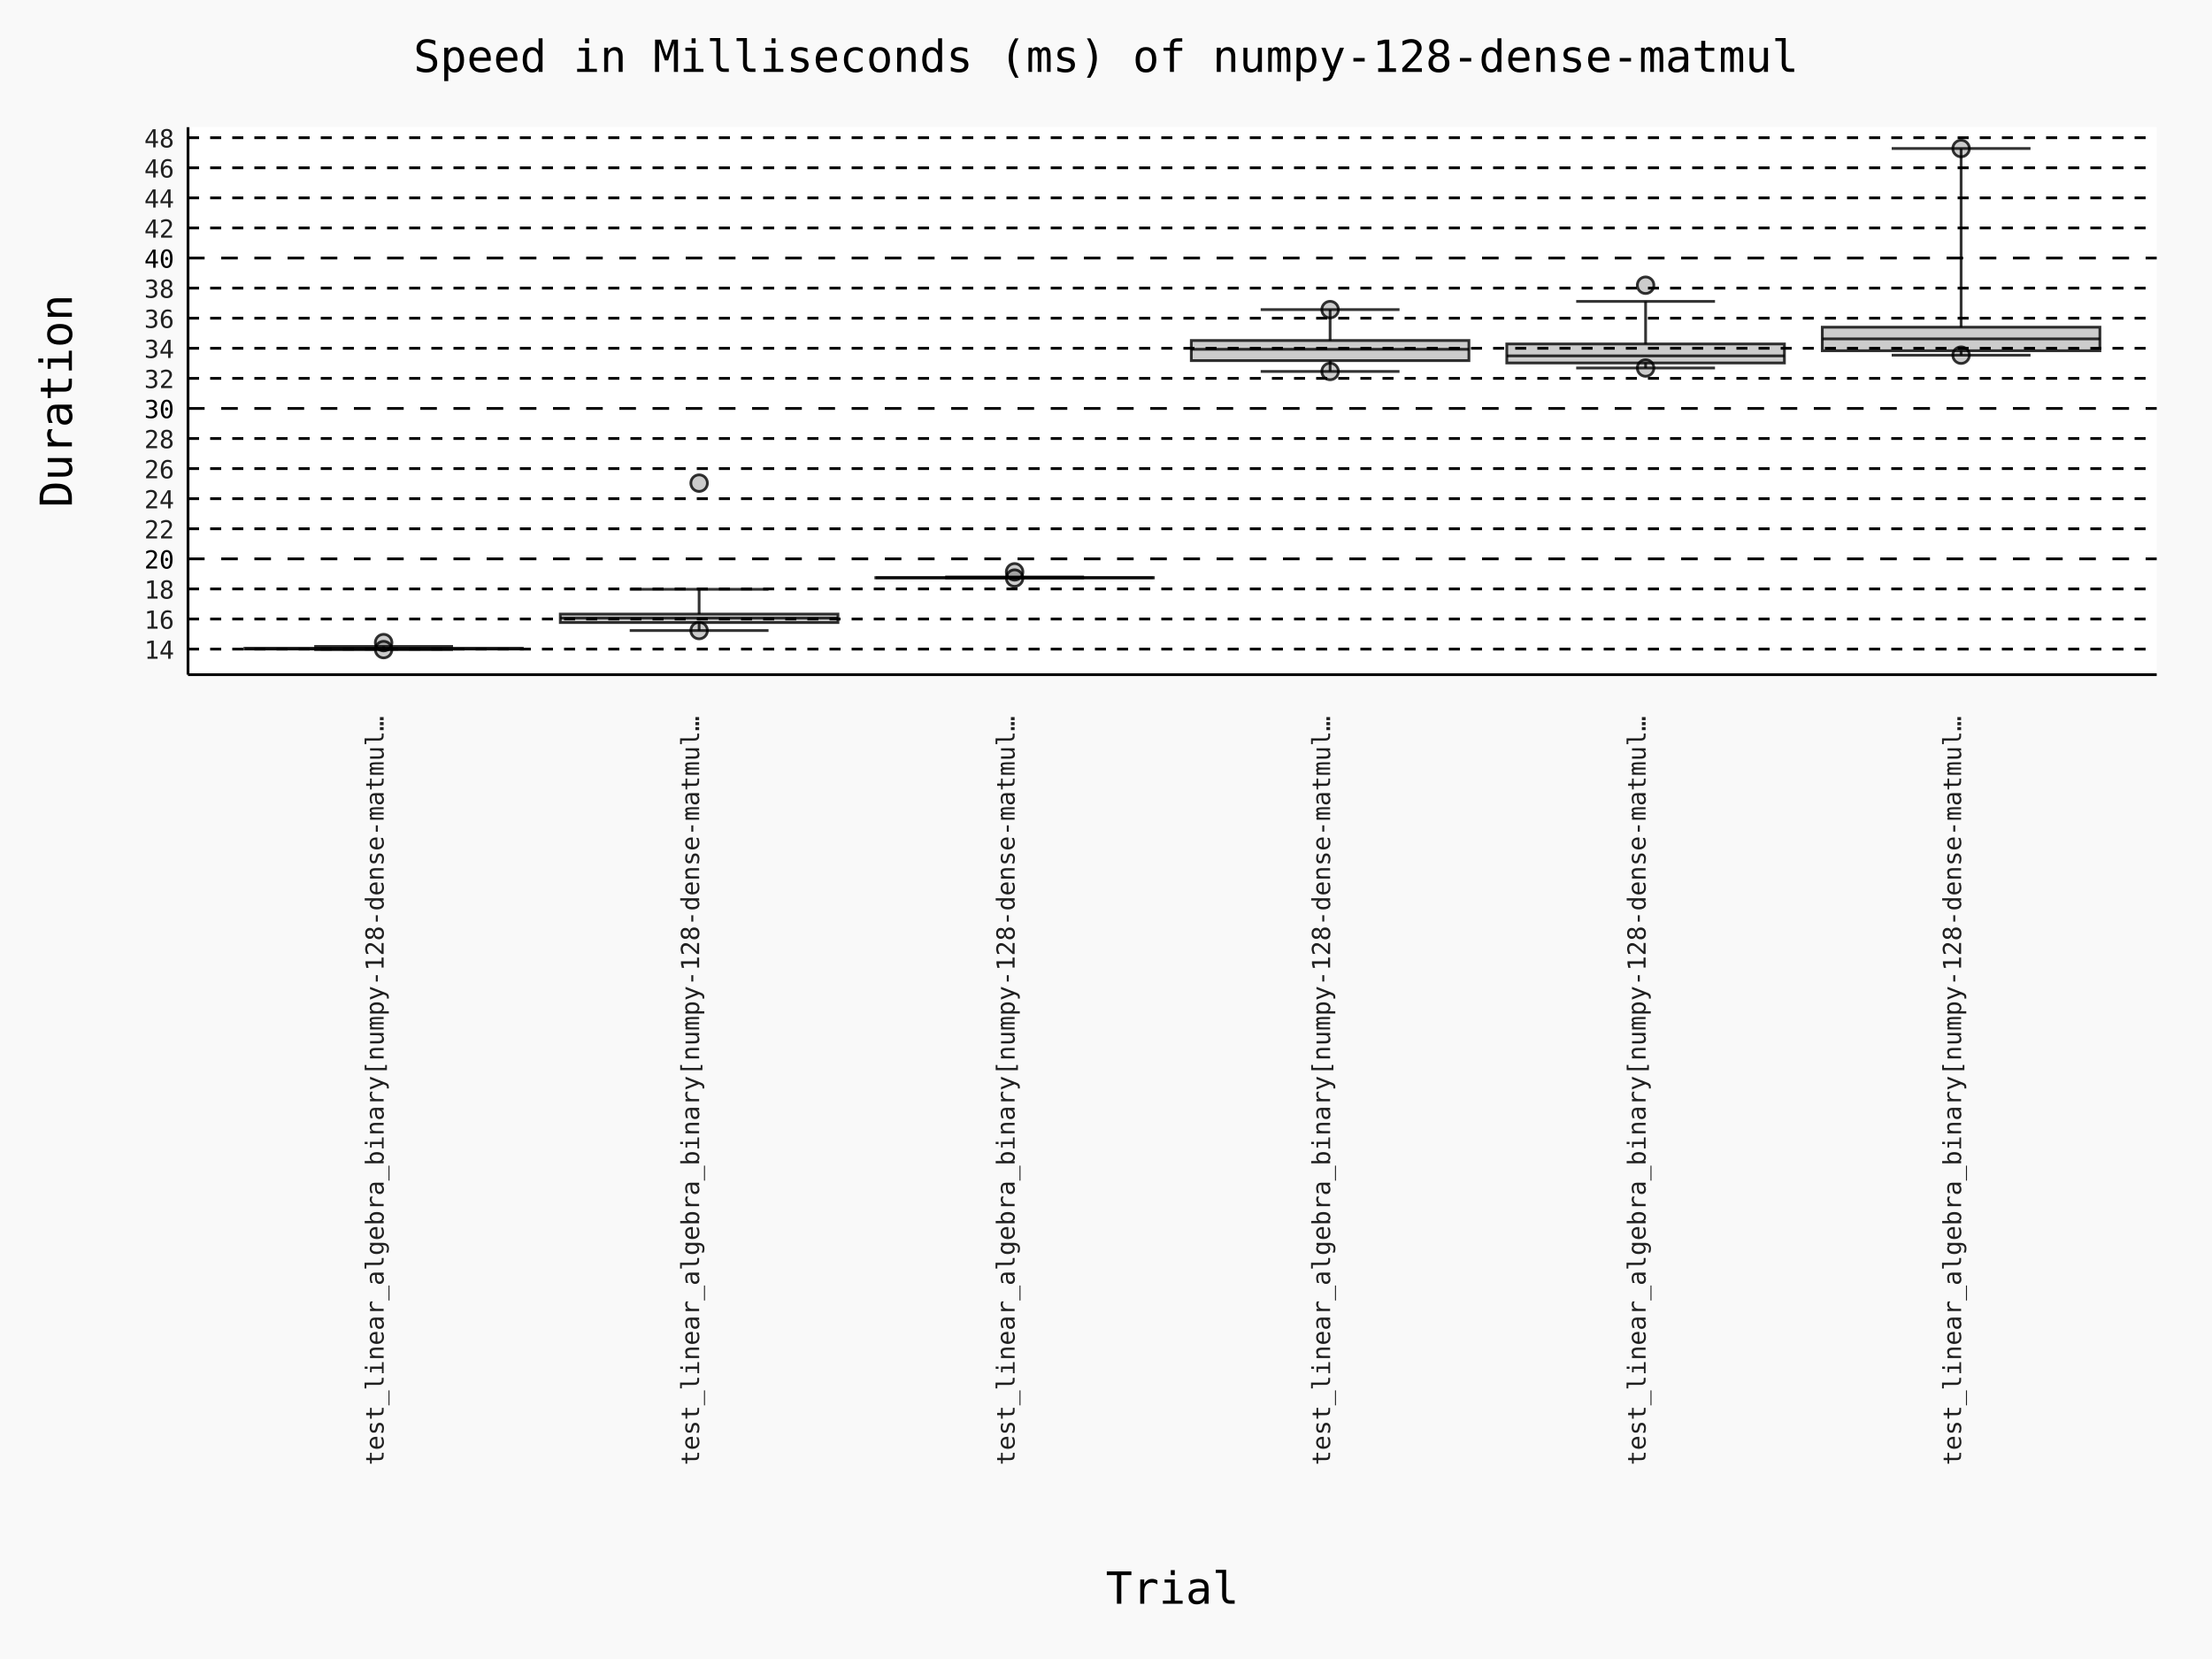
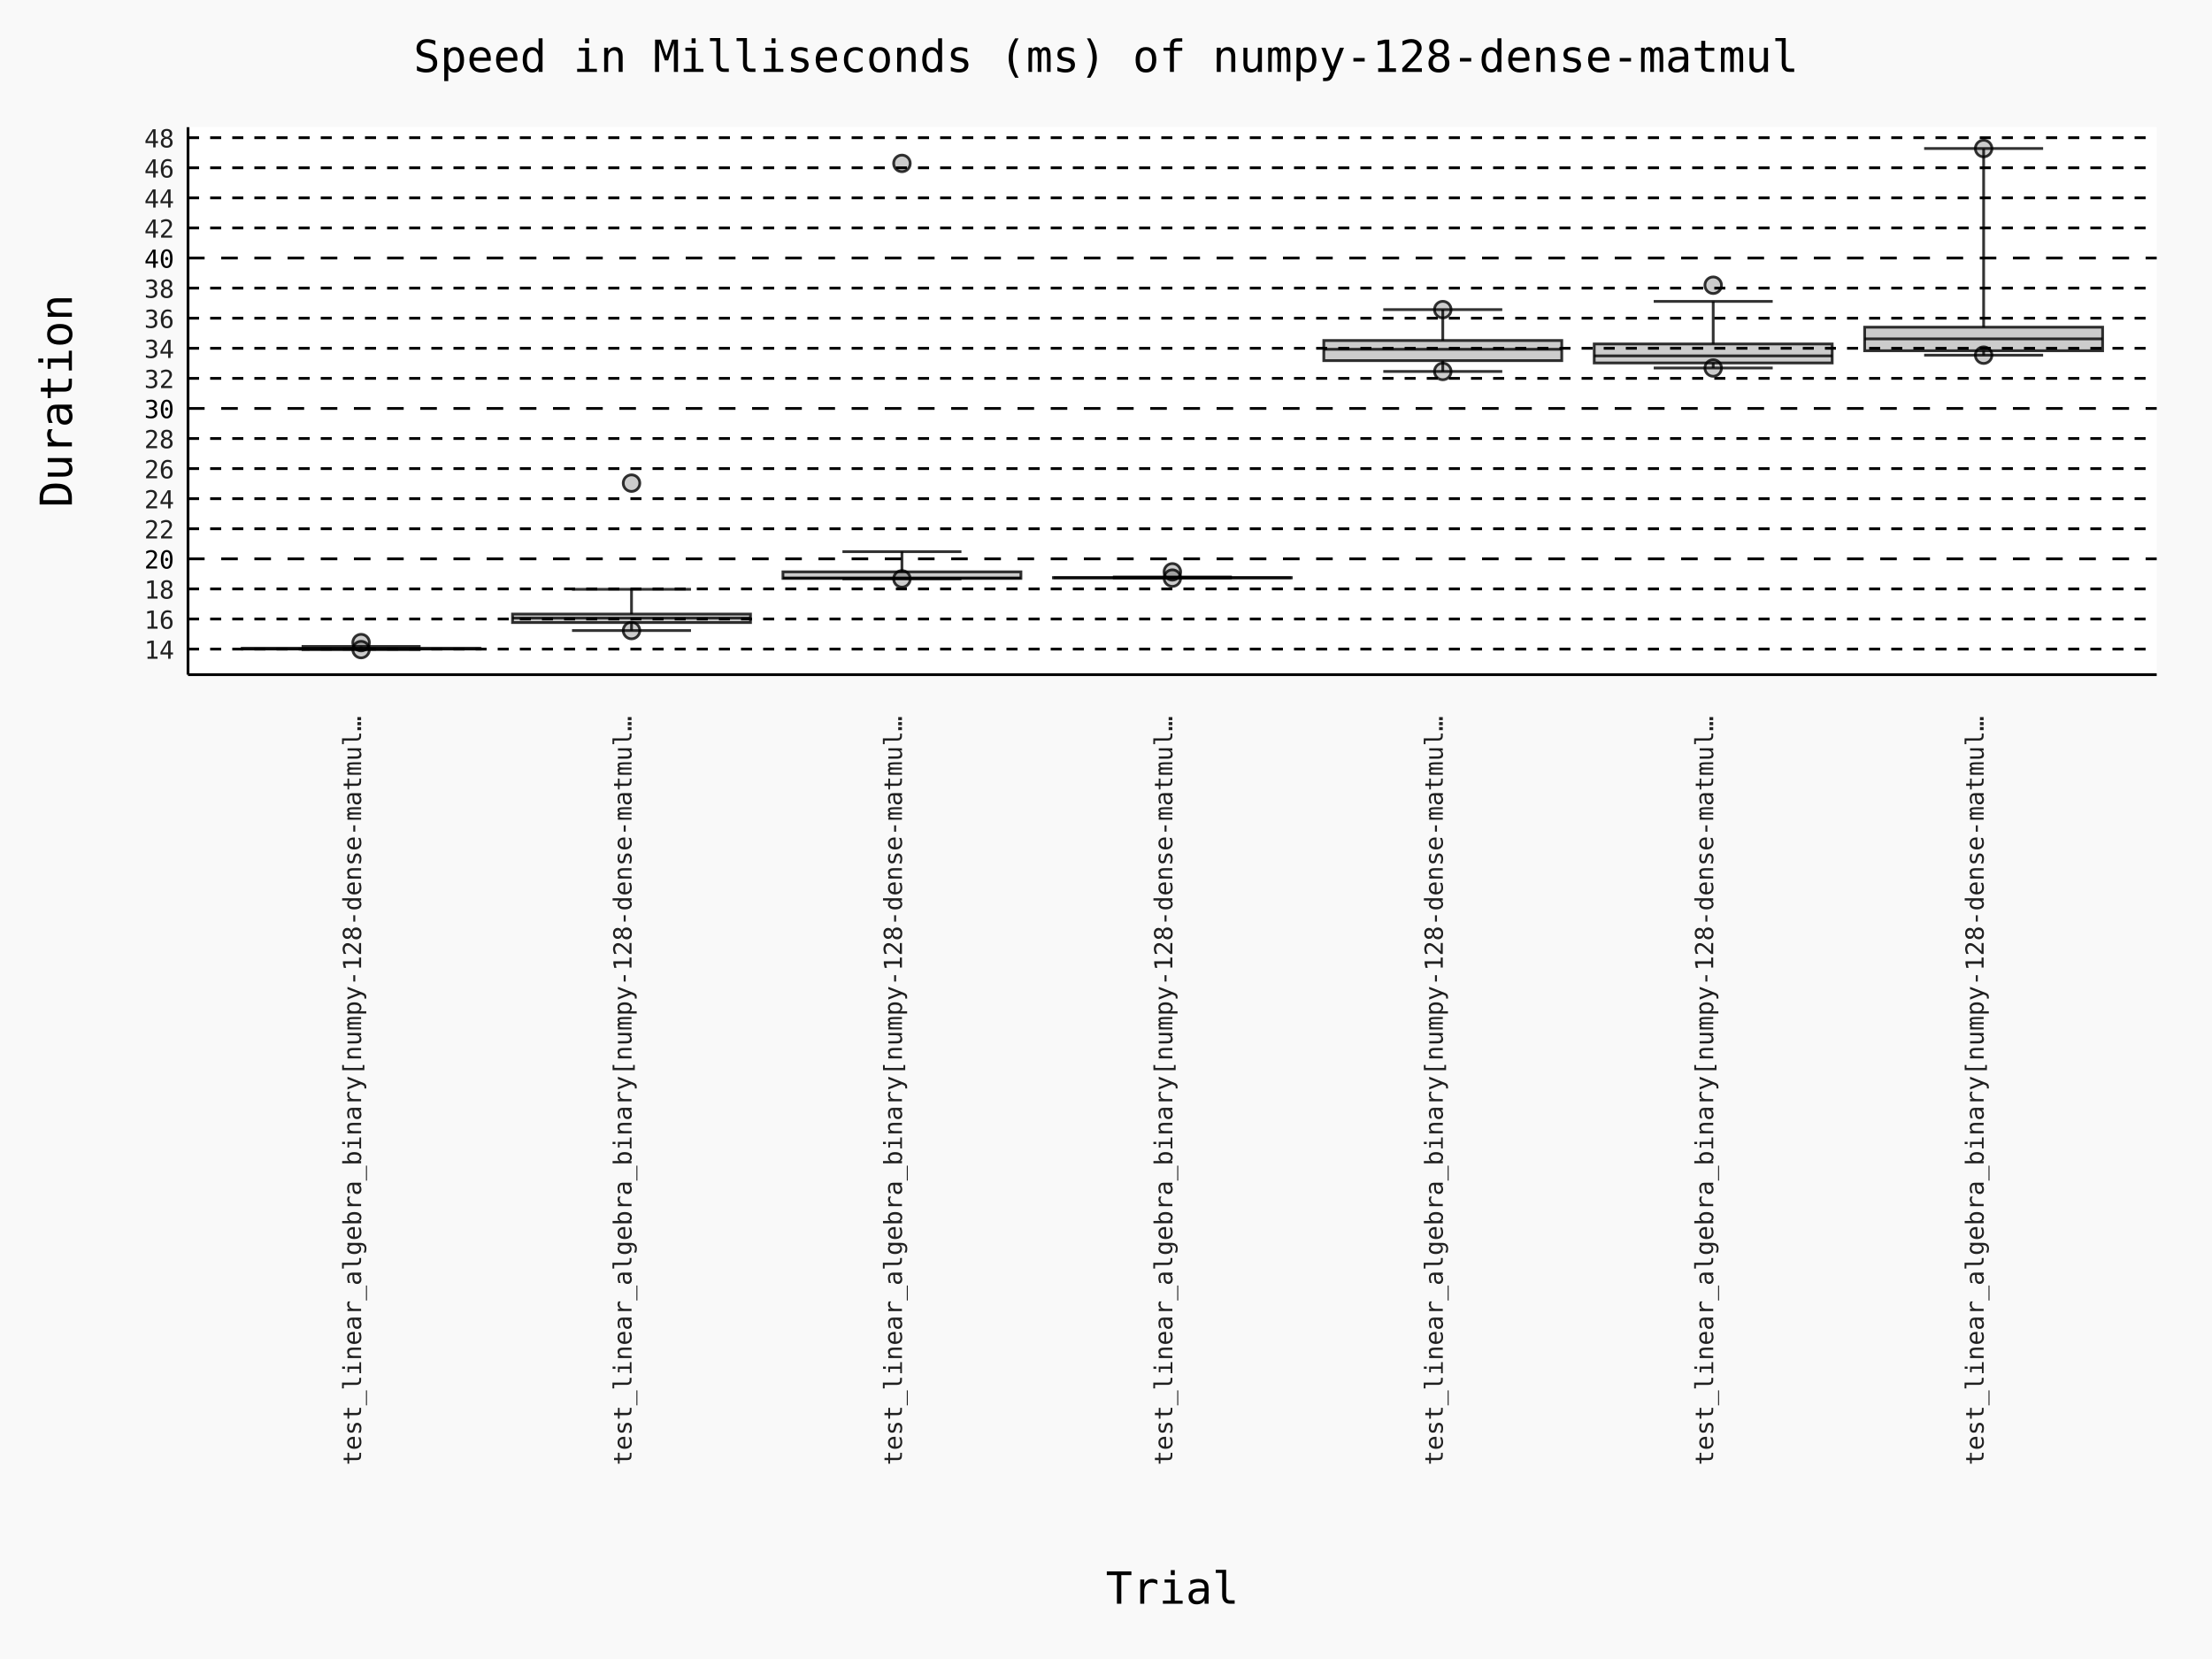
- <svg xmlns="http://www.w3.org/2000/svg" id="chart-468716c3-79ac-4fae-b366-fb5f323527cd" class="pygal-chart" viewBox="0 0 800 600">
+ <svg xmlns="http://www.w3.org/2000/svg" id="chart-5dd20a2c-af51-49b3-ae79-c775ea09f6e6" class="pygal-chart" viewBox="0 0 800 600">
  <defs>
-     <style type="text/css">#chart-468716c3-79ac-4fae-b366-fb5f323527cd{-webkit-user-select:none;-webkit-font-smoothing:antialiased;font-family:Consolas,"Deja Vu Sans Mono","Bitstream Vera Sans Mono","Courier New",monospace}#chart-468716c3-79ac-4fae-b366-fb5f323527cd .title{font-family:Consolas,"Deja Vu Sans Mono","Bitstream Vera Sans Mono","Courier New",monospace;font-size:16px}#chart-468716c3-79ac-4fae-b366-fb5f323527cd .legends .legend text{font-family:Consolas,"Deja Vu Sans Mono","Bitstream Vera Sans Mono","Courier New",monospace;font-size:14px}#chart-468716c3-79ac-4fae-b366-fb5f323527cd .axis text{font-family:Consolas,"Deja Vu Sans Mono","Bitstream Vera Sans Mono","Courier New",monospace;font-size:10px}#chart-468716c3-79ac-4fae-b366-fb5f323527cd .axis text.major{font-family:Consolas,"Deja Vu Sans Mono","Bitstream Vera Sans Mono","Courier New",monospace;font-size:10px}#chart-468716c3-79ac-4fae-b366-fb5f323527cd .text-overlay text.value{font-family:Consolas,"Deja Vu Sans Mono","Bitstream Vera Sans Mono","Courier New",monospace;font-size:16px}#chart-468716c3-79ac-4fae-b366-fb5f323527cd .text-overlay text.label{font-family:Consolas,"Deja Vu Sans Mono","Bitstream Vera Sans Mono","Courier New",monospace;font-size:10px}#chart-468716c3-79ac-4fae-b366-fb5f323527cd .tooltip{font-family:Consolas,"Deja Vu Sans Mono","Bitstream Vera Sans Mono","Courier New",monospace;font-size:14px}#chart-468716c3-79ac-4fae-b366-fb5f323527cd text.no_data{font-family:Consolas,"Deja Vu Sans Mono","Bitstream Vera Sans Mono","Courier New",monospace;font-size:64px}
- #chart-468716c3-79ac-4fae-b366-fb5f323527cd{background-color:rgba(249,249,249,1)}#chart-468716c3-79ac-4fae-b366-fb5f323527cd path,#chart-468716c3-79ac-4fae-b366-fb5f323527cd line,#chart-468716c3-79ac-4fae-b366-fb5f323527cd rect,#chart-468716c3-79ac-4fae-b366-fb5f323527cd circle{-webkit-transition:150ms;-moz-transition:150ms;transition:150ms}#chart-468716c3-79ac-4fae-b366-fb5f323527cd .graph &gt; .background{fill:rgba(249,249,249,1)}#chart-468716c3-79ac-4fae-b366-fb5f323527cd .plot &gt; .background{fill:rgba(255,255,255,1)}#chart-468716c3-79ac-4fae-b366-fb5f323527cd .graph{fill:rgba(0,0,0,.87)}#chart-468716c3-79ac-4fae-b366-fb5f323527cd text.no_data{fill:rgba(0,0,0,1)}#chart-468716c3-79ac-4fae-b366-fb5f323527cd .title{fill:rgba(0,0,0,1)}#chart-468716c3-79ac-4fae-b366-fb5f323527cd .legends .legend text{fill:rgba(0,0,0,.87)}#chart-468716c3-79ac-4fae-b366-fb5f323527cd .legends .legend:hover text{fill:rgba(0,0,0,1)}#chart-468716c3-79ac-4fae-b366-fb5f323527cd .axis .line{stroke:rgba(0,0,0,1)}#chart-468716c3-79ac-4fae-b366-fb5f323527cd .axis .guide.line{stroke:rgba(0,0,0,.54)}#chart-468716c3-79ac-4fae-b366-fb5f323527cd .axis .major.line{stroke:rgba(0,0,0,.87)}#chart-468716c3-79ac-4fae-b366-fb5f323527cd .axis text.major{fill:rgba(0,0,0,1)}#chart-468716c3-79ac-4fae-b366-fb5f323527cd .axis.y .guides:hover .guide.line,#chart-468716c3-79ac-4fae-b366-fb5f323527cd .line-graph .axis.x .guides:hover .guide.line,#chart-468716c3-79ac-4fae-b366-fb5f323527cd .stackedline-graph .axis.x .guides:hover .guide.line,#chart-468716c3-79ac-4fae-b366-fb5f323527cd .xy-graph .axis.x .guides:hover .guide.line{stroke:rgba(0,0,0,1)}#chart-468716c3-79ac-4fae-b366-fb5f323527cd .axis .guides:hover text{fill:rgba(0,0,0,1)}#chart-468716c3-79ac-4fae-b366-fb5f323527cd .reactive{fill-opacity:.7;stroke-opacity:.8;stroke-width:1}#chart-468716c3-79ac-4fae-b366-fb5f323527cd .ci{stroke:rgba(0,0,0,.87)}#chart-468716c3-79ac-4fae-b366-fb5f323527cd .reactive.active,#chart-468716c3-79ac-4fae-b366-fb5f323527cd .active .reactive{fill-opacity:.8;stroke-opacity:.9;stroke-width:4}#chart-468716c3-79ac-4fae-b366-fb5f323527cd .ci .reactive.active{stroke-width:1.5}#chart-468716c3-79ac-4fae-b366-fb5f323527cd .series text{fill:rgba(0,0,0,1)}#chart-468716c3-79ac-4fae-b366-fb5f323527cd .tooltip rect{fill:rgba(255,255,255,1);stroke:rgba(0,0,0,1);-webkit-transition:opacity 150ms;-moz-transition:opacity 150ms;transition:opacity 150ms}#chart-468716c3-79ac-4fae-b366-fb5f323527cd .tooltip .label{fill:rgba(0,0,0,.87)}#chart-468716c3-79ac-4fae-b366-fb5f323527cd .tooltip .label{fill:rgba(0,0,0,.87)}#chart-468716c3-79ac-4fae-b366-fb5f323527cd .tooltip .legend{font-size:.8em;fill:rgba(0,0,0,.54)}#chart-468716c3-79ac-4fae-b366-fb5f323527cd .tooltip .x_label{font-size:.6em;fill:rgba(0,0,0,1)}#chart-468716c3-79ac-4fae-b366-fb5f323527cd .tooltip .xlink{font-size:.5em;text-decoration:underline}#chart-468716c3-79ac-4fae-b366-fb5f323527cd .tooltip .value{font-size:1.5em}#chart-468716c3-79ac-4fae-b366-fb5f323527cd .bound{font-size:.5em}#chart-468716c3-79ac-4fae-b366-fb5f323527cd .max-value{font-size:.75em;fill:rgba(0,0,0,.54)}#chart-468716c3-79ac-4fae-b366-fb5f323527cd .map-element{fill:rgba(255,255,255,1);stroke:rgba(0,0,0,.54) !important}#chart-468716c3-79ac-4fae-b366-fb5f323527cd .map-element .reactive{fill-opacity:inherit;stroke-opacity:inherit}#chart-468716c3-79ac-4fae-b366-fb5f323527cd .color-0,#chart-468716c3-79ac-4fae-b366-fb5f323527cd .color-0 a:visited{stroke:#000000;fill:#000000}#chart-468716c3-79ac-4fae-b366-fb5f323527cd .color-1,#chart-468716c3-79ac-4fae-b366-fb5f323527cd .color-1 a:visited{stroke:#000000;fill:#000000}#chart-468716c3-79ac-4fae-b366-fb5f323527cd .color-2,#chart-468716c3-79ac-4fae-b366-fb5f323527cd .color-2 a:visited{stroke:#000000;fill:#000000}#chart-468716c3-79ac-4fae-b366-fb5f323527cd .color-3,#chart-468716c3-79ac-4fae-b366-fb5f323527cd .color-3 a:visited{stroke:#000000;fill:#000000}#chart-468716c3-79ac-4fae-b366-fb5f323527cd .color-4,#chart-468716c3-79ac-4fae-b366-fb5f323527cd .color-4 a:visited{stroke:#000000;fill:#000000}#chart-468716c3-79ac-4fae-b366-fb5f323527cd .color-5,#chart-468716c3-79ac-4fae-b366-fb5f323527cd .color-5 a:visited{stroke:#000000;fill:#000000}#chart-468716c3-79ac-4fae-b366-fb5f323527cd .text-overlay .color-0 text{fill:white}#chart-468716c3-79ac-4fae-b366-fb5f323527cd .text-overlay .color-1 text{fill:white}#chart-468716c3-79ac-4fae-b366-fb5f323527cd .text-overlay .color-2 text{fill:white}#chart-468716c3-79ac-4fae-b366-fb5f323527cd .text-overlay .color-3 text{fill:white}#chart-468716c3-79ac-4fae-b366-fb5f323527cd .text-overlay .color-4 text{fill:white}#chart-468716c3-79ac-4fae-b366-fb5f323527cd .text-overlay .color-5 text{fill:white}
- #chart-468716c3-79ac-4fae-b366-fb5f323527cd text.no_data{text-anchor:middle}#chart-468716c3-79ac-4fae-b366-fb5f323527cd .guide.line{fill:none}#chart-468716c3-79ac-4fae-b366-fb5f323527cd .centered{text-anchor:middle}#chart-468716c3-79ac-4fae-b366-fb5f323527cd .title{text-anchor:middle}#chart-468716c3-79ac-4fae-b366-fb5f323527cd .legends .legend text{fill-opacity:1}#chart-468716c3-79ac-4fae-b366-fb5f323527cd .axis.x text{text-anchor:middle}#chart-468716c3-79ac-4fae-b366-fb5f323527cd .axis.x:not(.web) text[transform]{text-anchor:start}#chart-468716c3-79ac-4fae-b366-fb5f323527cd .axis.x:not(.web) text[transform].backwards{text-anchor:end}#chart-468716c3-79ac-4fae-b366-fb5f323527cd .axis.y text{text-anchor:end}#chart-468716c3-79ac-4fae-b366-fb5f323527cd .axis.y text[transform].backwards{text-anchor:start}#chart-468716c3-79ac-4fae-b366-fb5f323527cd .axis.y2 text{text-anchor:start}#chart-468716c3-79ac-4fae-b366-fb5f323527cd .axis.y2 text[transform].backwards{text-anchor:end}#chart-468716c3-79ac-4fae-b366-fb5f323527cd .axis .guide.line{stroke-dasharray:4,4;stroke:black}#chart-468716c3-79ac-4fae-b366-fb5f323527cd .axis .major.guide.line{stroke-dasharray:6,6;stroke:black}#chart-468716c3-79ac-4fae-b366-fb5f323527cd .horizontal .axis.y .guide.line,#chart-468716c3-79ac-4fae-b366-fb5f323527cd .horizontal .axis.y2 .guide.line,#chart-468716c3-79ac-4fae-b366-fb5f323527cd .vertical .axis.x .guide.line{opacity:0}#chart-468716c3-79ac-4fae-b366-fb5f323527cd .horizontal .axis.always_show .guide.line,#chart-468716c3-79ac-4fae-b366-fb5f323527cd .vertical .axis.always_show .guide.line{opacity:1 !important}#chart-468716c3-79ac-4fae-b366-fb5f323527cd .axis.y .guides:hover .guide.line,#chart-468716c3-79ac-4fae-b366-fb5f323527cd .axis.y2 .guides:hover .guide.line,#chart-468716c3-79ac-4fae-b366-fb5f323527cd .axis.x .guides:hover .guide.line{opacity:1}#chart-468716c3-79ac-4fae-b366-fb5f323527cd .axis .guides:hover text{opacity:1}#chart-468716c3-79ac-4fae-b366-fb5f323527cd .nofill{fill:none}#chart-468716c3-79ac-4fae-b366-fb5f323527cd .subtle-fill{fill-opacity:.2}#chart-468716c3-79ac-4fae-b366-fb5f323527cd .dot{stroke-width:1px;fill-opacity:1;stroke-opacity:1}#chart-468716c3-79ac-4fae-b366-fb5f323527cd .dot.active{stroke-width:5px}#chart-468716c3-79ac-4fae-b366-fb5f323527cd .dot.negative{fill:transparent}#chart-468716c3-79ac-4fae-b366-fb5f323527cd text,#chart-468716c3-79ac-4fae-b366-fb5f323527cd tspan{stroke:none !important}#chart-468716c3-79ac-4fae-b366-fb5f323527cd .series text.active{opacity:1}#chart-468716c3-79ac-4fae-b366-fb5f323527cd .tooltip rect{fill-opacity:.95;stroke-width:.5}#chart-468716c3-79ac-4fae-b366-fb5f323527cd .tooltip text{fill-opacity:1}#chart-468716c3-79ac-4fae-b366-fb5f323527cd .showable{visibility:hidden}#chart-468716c3-79ac-4fae-b366-fb5f323527cd .showable.shown{visibility:visible}#chart-468716c3-79ac-4fae-b366-fb5f323527cd .gauge-background{fill:rgba(229,229,229,1);stroke:none}#chart-468716c3-79ac-4fae-b366-fb5f323527cd .bg-lines{stroke:rgba(249,249,249,1);stroke-width:2px}
+     <style type="text/css">#chart-5dd20a2c-af51-49b3-ae79-c775ea09f6e6{-webkit-user-select:none;-webkit-font-smoothing:antialiased;font-family:Consolas,"Deja Vu Sans Mono","Bitstream Vera Sans Mono","Courier New",monospace}#chart-5dd20a2c-af51-49b3-ae79-c775ea09f6e6 .title{font-family:Consolas,"Deja Vu Sans Mono","Bitstream Vera Sans Mono","Courier New",monospace;font-size:16px}#chart-5dd20a2c-af51-49b3-ae79-c775ea09f6e6 .legends .legend text{font-family:Consolas,"Deja Vu Sans Mono","Bitstream Vera Sans Mono","Courier New",monospace;font-size:14px}#chart-5dd20a2c-af51-49b3-ae79-c775ea09f6e6 .axis text{font-family:Consolas,"Deja Vu Sans Mono","Bitstream Vera Sans Mono","Courier New",monospace;font-size:10px}#chart-5dd20a2c-af51-49b3-ae79-c775ea09f6e6 .axis text.major{font-family:Consolas,"Deja Vu Sans Mono","Bitstream Vera Sans Mono","Courier New",monospace;font-size:10px}#chart-5dd20a2c-af51-49b3-ae79-c775ea09f6e6 .text-overlay text.value{font-family:Consolas,"Deja Vu Sans Mono","Bitstream Vera Sans Mono","Courier New",monospace;font-size:16px}#chart-5dd20a2c-af51-49b3-ae79-c775ea09f6e6 .text-overlay text.label{font-family:Consolas,"Deja Vu Sans Mono","Bitstream Vera Sans Mono","Courier New",monospace;font-size:10px}#chart-5dd20a2c-af51-49b3-ae79-c775ea09f6e6 .tooltip{font-family:Consolas,"Deja Vu Sans Mono","Bitstream Vera Sans Mono","Courier New",monospace;font-size:14px}#chart-5dd20a2c-af51-49b3-ae79-c775ea09f6e6 text.no_data{font-family:Consolas,"Deja Vu Sans Mono","Bitstream Vera Sans Mono","Courier New",monospace;font-size:64px}
+ #chart-5dd20a2c-af51-49b3-ae79-c775ea09f6e6{background-color:rgba(249,249,249,1)}#chart-5dd20a2c-af51-49b3-ae79-c775ea09f6e6 path,#chart-5dd20a2c-af51-49b3-ae79-c775ea09f6e6 line,#chart-5dd20a2c-af51-49b3-ae79-c775ea09f6e6 rect,#chart-5dd20a2c-af51-49b3-ae79-c775ea09f6e6 circle{-webkit-transition:150ms;-moz-transition:150ms;transition:150ms}#chart-5dd20a2c-af51-49b3-ae79-c775ea09f6e6 .graph &gt; .background{fill:rgba(249,249,249,1)}#chart-5dd20a2c-af51-49b3-ae79-c775ea09f6e6 .plot &gt; .background{fill:rgba(255,255,255,1)}#chart-5dd20a2c-af51-49b3-ae79-c775ea09f6e6 .graph{fill:rgba(0,0,0,.87)}#chart-5dd20a2c-af51-49b3-ae79-c775ea09f6e6 text.no_data{fill:rgba(0,0,0,1)}#chart-5dd20a2c-af51-49b3-ae79-c775ea09f6e6 .title{fill:rgba(0,0,0,1)}#chart-5dd20a2c-af51-49b3-ae79-c775ea09f6e6 .legends .legend text{fill:rgba(0,0,0,.87)}#chart-5dd20a2c-af51-49b3-ae79-c775ea09f6e6 .legends .legend:hover text{fill:rgba(0,0,0,1)}#chart-5dd20a2c-af51-49b3-ae79-c775ea09f6e6 .axis .line{stroke:rgba(0,0,0,1)}#chart-5dd20a2c-af51-49b3-ae79-c775ea09f6e6 .axis .guide.line{stroke:rgba(0,0,0,.54)}#chart-5dd20a2c-af51-49b3-ae79-c775ea09f6e6 .axis .major.line{stroke:rgba(0,0,0,.87)}#chart-5dd20a2c-af51-49b3-ae79-c775ea09f6e6 .axis text.major{fill:rgba(0,0,0,1)}#chart-5dd20a2c-af51-49b3-ae79-c775ea09f6e6 .axis.y .guides:hover .guide.line,#chart-5dd20a2c-af51-49b3-ae79-c775ea09f6e6 .line-graph .axis.x .guides:hover .guide.line,#chart-5dd20a2c-af51-49b3-ae79-c775ea09f6e6 .stackedline-graph .axis.x .guides:hover .guide.line,#chart-5dd20a2c-af51-49b3-ae79-c775ea09f6e6 .xy-graph .axis.x .guides:hover .guide.line{stroke:rgba(0,0,0,1)}#chart-5dd20a2c-af51-49b3-ae79-c775ea09f6e6 .axis .guides:hover text{fill:rgba(0,0,0,1)}#chart-5dd20a2c-af51-49b3-ae79-c775ea09f6e6 .reactive{fill-opacity:.7;stroke-opacity:.8;stroke-width:1}#chart-5dd20a2c-af51-49b3-ae79-c775ea09f6e6 .ci{stroke:rgba(0,0,0,.87)}#chart-5dd20a2c-af51-49b3-ae79-c775ea09f6e6 .reactive.active,#chart-5dd20a2c-af51-49b3-ae79-c775ea09f6e6 .active .reactive{fill-opacity:.8;stroke-opacity:.9;stroke-width:4}#chart-5dd20a2c-af51-49b3-ae79-c775ea09f6e6 .ci .reactive.active{stroke-width:1.5}#chart-5dd20a2c-af51-49b3-ae79-c775ea09f6e6 .series text{fill:rgba(0,0,0,1)}#chart-5dd20a2c-af51-49b3-ae79-c775ea09f6e6 .tooltip rect{fill:rgba(255,255,255,1);stroke:rgba(0,0,0,1);-webkit-transition:opacity 150ms;-moz-transition:opacity 150ms;transition:opacity 150ms}#chart-5dd20a2c-af51-49b3-ae79-c775ea09f6e6 .tooltip .label{fill:rgba(0,0,0,.87)}#chart-5dd20a2c-af51-49b3-ae79-c775ea09f6e6 .tooltip .label{fill:rgba(0,0,0,.87)}#chart-5dd20a2c-af51-49b3-ae79-c775ea09f6e6 .tooltip .legend{font-size:.8em;fill:rgba(0,0,0,.54)}#chart-5dd20a2c-af51-49b3-ae79-c775ea09f6e6 .tooltip .x_label{font-size:.6em;fill:rgba(0,0,0,1)}#chart-5dd20a2c-af51-49b3-ae79-c775ea09f6e6 .tooltip .xlink{font-size:.5em;text-decoration:underline}#chart-5dd20a2c-af51-49b3-ae79-c775ea09f6e6 .tooltip .value{font-size:1.5em}#chart-5dd20a2c-af51-49b3-ae79-c775ea09f6e6 .bound{font-size:.5em}#chart-5dd20a2c-af51-49b3-ae79-c775ea09f6e6 .max-value{font-size:.75em;fill:rgba(0,0,0,.54)}#chart-5dd20a2c-af51-49b3-ae79-c775ea09f6e6 .map-element{fill:rgba(255,255,255,1);stroke:rgba(0,0,0,.54) !important}#chart-5dd20a2c-af51-49b3-ae79-c775ea09f6e6 .map-element .reactive{fill-opacity:inherit;stroke-opacity:inherit}#chart-5dd20a2c-af51-49b3-ae79-c775ea09f6e6 .color-0,#chart-5dd20a2c-af51-49b3-ae79-c775ea09f6e6 .color-0 a:visited{stroke:#000000;fill:#000000}#chart-5dd20a2c-af51-49b3-ae79-c775ea09f6e6 .color-1,#chart-5dd20a2c-af51-49b3-ae79-c775ea09f6e6 .color-1 a:visited{stroke:#000000;fill:#000000}#chart-5dd20a2c-af51-49b3-ae79-c775ea09f6e6 .color-2,#chart-5dd20a2c-af51-49b3-ae79-c775ea09f6e6 .color-2 a:visited{stroke:#000000;fill:#000000}#chart-5dd20a2c-af51-49b3-ae79-c775ea09f6e6 .color-3,#chart-5dd20a2c-af51-49b3-ae79-c775ea09f6e6 .color-3 a:visited{stroke:#000000;fill:#000000}#chart-5dd20a2c-af51-49b3-ae79-c775ea09f6e6 .color-4,#chart-5dd20a2c-af51-49b3-ae79-c775ea09f6e6 .color-4 a:visited{stroke:#000000;fill:#000000}#chart-5dd20a2c-af51-49b3-ae79-c775ea09f6e6 .color-5,#chart-5dd20a2c-af51-49b3-ae79-c775ea09f6e6 .color-5 a:visited{stroke:#000000;fill:#000000}#chart-5dd20a2c-af51-49b3-ae79-c775ea09f6e6 .color-6,#chart-5dd20a2c-af51-49b3-ae79-c775ea09f6e6 .color-6 a:visited{stroke:#000000;fill:#000000}#chart-5dd20a2c-af51-49b3-ae79-c775ea09f6e6 .text-overlay .color-0 text{fill:white}#chart-5dd20a2c-af51-49b3-ae79-c775ea09f6e6 .text-overlay .color-1 text{fill:white}#chart-5dd20a2c-af51-49b3-ae79-c775ea09f6e6 .text-overlay .color-2 text{fill:white}#chart-5dd20a2c-af51-49b3-ae79-c775ea09f6e6 .text-overlay .color-3 text{fill:white}#chart-5dd20a2c-af51-49b3-ae79-c775ea09f6e6 .text-overlay .color-4 text{fill:white}#chart-5dd20a2c-af51-49b3-ae79-c775ea09f6e6 .text-overlay .color-5 text{fill:white}#chart-5dd20a2c-af51-49b3-ae79-c775ea09f6e6 .text-overlay .color-6 text{fill:white}
+ #chart-5dd20a2c-af51-49b3-ae79-c775ea09f6e6 text.no_data{text-anchor:middle}#chart-5dd20a2c-af51-49b3-ae79-c775ea09f6e6 .guide.line{fill:none}#chart-5dd20a2c-af51-49b3-ae79-c775ea09f6e6 .centered{text-anchor:middle}#chart-5dd20a2c-af51-49b3-ae79-c775ea09f6e6 .title{text-anchor:middle}#chart-5dd20a2c-af51-49b3-ae79-c775ea09f6e6 .legends .legend text{fill-opacity:1}#chart-5dd20a2c-af51-49b3-ae79-c775ea09f6e6 .axis.x text{text-anchor:middle}#chart-5dd20a2c-af51-49b3-ae79-c775ea09f6e6 .axis.x:not(.web) text[transform]{text-anchor:start}#chart-5dd20a2c-af51-49b3-ae79-c775ea09f6e6 .axis.x:not(.web) text[transform].backwards{text-anchor:end}#chart-5dd20a2c-af51-49b3-ae79-c775ea09f6e6 .axis.y text{text-anchor:end}#chart-5dd20a2c-af51-49b3-ae79-c775ea09f6e6 .axis.y text[transform].backwards{text-anchor:start}#chart-5dd20a2c-af51-49b3-ae79-c775ea09f6e6 .axis.y2 text{text-anchor:start}#chart-5dd20a2c-af51-49b3-ae79-c775ea09f6e6 .axis.y2 text[transform].backwards{text-anchor:end}#chart-5dd20a2c-af51-49b3-ae79-c775ea09f6e6 .axis .guide.line{stroke-dasharray:4,4;stroke:black}#chart-5dd20a2c-af51-49b3-ae79-c775ea09f6e6 .axis .major.guide.line{stroke-dasharray:6,6;stroke:black}#chart-5dd20a2c-af51-49b3-ae79-c775ea09f6e6 .horizontal .axis.y .guide.line,#chart-5dd20a2c-af51-49b3-ae79-c775ea09f6e6 .horizontal .axis.y2 .guide.line,#chart-5dd20a2c-af51-49b3-ae79-c775ea09f6e6 .vertical .axis.x .guide.line{opacity:0}#chart-5dd20a2c-af51-49b3-ae79-c775ea09f6e6 .horizontal .axis.always_show .guide.line,#chart-5dd20a2c-af51-49b3-ae79-c775ea09f6e6 .vertical .axis.always_show .guide.line{opacity:1 !important}#chart-5dd20a2c-af51-49b3-ae79-c775ea09f6e6 .axis.y .guides:hover .guide.line,#chart-5dd20a2c-af51-49b3-ae79-c775ea09f6e6 .axis.y2 .guides:hover .guide.line,#chart-5dd20a2c-af51-49b3-ae79-c775ea09f6e6 .axis.x .guides:hover .guide.line{opacity:1}#chart-5dd20a2c-af51-49b3-ae79-c775ea09f6e6 .axis .guides:hover text{opacity:1}#chart-5dd20a2c-af51-49b3-ae79-c775ea09f6e6 .nofill{fill:none}#chart-5dd20a2c-af51-49b3-ae79-c775ea09f6e6 .subtle-fill{fill-opacity:.2}#chart-5dd20a2c-af51-49b3-ae79-c775ea09f6e6 .dot{stroke-width:1px;fill-opacity:1;stroke-opacity:1}#chart-5dd20a2c-af51-49b3-ae79-c775ea09f6e6 .dot.active{stroke-width:5px}#chart-5dd20a2c-af51-49b3-ae79-c775ea09f6e6 .dot.negative{fill:transparent}#chart-5dd20a2c-af51-49b3-ae79-c775ea09f6e6 text,#chart-5dd20a2c-af51-49b3-ae79-c775ea09f6e6 tspan{stroke:none !important}#chart-5dd20a2c-af51-49b3-ae79-c775ea09f6e6 .series text.active{opacity:1}#chart-5dd20a2c-af51-49b3-ae79-c775ea09f6e6 .tooltip rect{fill-opacity:.95;stroke-width:.5}#chart-5dd20a2c-af51-49b3-ae79-c775ea09f6e6 .tooltip text{fill-opacity:1}#chart-5dd20a2c-af51-49b3-ae79-c775ea09f6e6 .showable{visibility:hidden}#chart-5dd20a2c-af51-49b3-ae79-c775ea09f6e6 .showable.shown{visibility:visible}#chart-5dd20a2c-af51-49b3-ae79-c775ea09f6e6 .gauge-background{fill:rgba(229,229,229,1);stroke:none}#chart-5dd20a2c-af51-49b3-ae79-c775ea09f6e6 .bg-lines{stroke:rgba(249,249,249,1);stroke-width:2px}
.tooltip .value{font-size:1em !important}.axis text{font-size:9px !important}</style>
  </defs>
  <g class="graph custombox-graph vertical">
    <rect x="0" y="0" width="800" height="600" class="background" />
    <g transform="translate(68, 46)" class="plot">
      <rect x="0" y="0" width="712.0" height="198.0" class="background" />
      <g class="axis y always_show">
        <path d="M0 198 h712" class="line" />
        <g class="guides">
          <path d="M0 188.753 h712" class="guide line" />
          <text x="-5" y="192.253" class="">14</text>
        </g>
        <g class="guides">
          <path d="M0 177.874 h712" class="guide line" />
          <text x="-5" y="181.374" class="">16</text>
        </g>
        <g class="guides">
          <path d="M0 166.995 h712" class="guide line" />
          <text x="-5" y="170.495" class="">18</text>
        </g>
        <g class="guides">
          <path d="M0 156.115 h712" class="major guide line" />
          <text x="-5" y="159.615" class="major">20</text>
        </g>
        <g class="guides">
          <path d="M0 145.236 h712" class="guide line" />
          <text x="-5" y="148.736" class="">22</text>
        </g>
        <g class="guides">
          <path d="M0 134.357 h712" class="guide line" />
          <text x="-5" y="137.857" class="">24</text>
        </g>
        <g class="guides">
          <path d="M0 123.478 h712" class="guide line" />
          <text x="-5" y="126.978" class="">26</text>
        </g>
        <g class="guides">
          <path d="M0 112.599 h712" class="guide line" />
          <text x="-5" y="116.099" class="">28</text>
        </g>
        <g class="guides">
          <path d="M0 101.72 h712" class="major guide line" />
          <text x="-5" y="105.22" class="major">30</text>
        </g>
        <g class="guides">
          <path d="M0 90.841 h712" class="guide line" />
          <text x="-5" y="94.341" class="">32</text>
        </g>
        <g class="guides">
          <path d="M0 79.962 h712" class="guide line" />
          <text x="-5" y="83.462" class="">34</text>
        </g>
        <g class="guides">
          <path d="M0 69.082 h712" class="guide line" />
          <text x="-5" y="72.582" class="">36</text>
        </g>
        <g class="guides">
          <path d="M0 58.203 h712" class="guide line" />
          <text x="-5" y="61.703" class="">38</text>
        </g>
        <g class="guides">
          <path d="M0 47.324 h712" class="major guide line" />
          <text x="-5" y="50.824" class="major">40</text>
        </g>
        <g class="guides">
          <path d="M0 36.445 h712" class="guide line" />
          <text x="-5" y="39.945" class="">42</text>
        </g>
        <g class="guides">
          <path d="M0 25.566 h712" class="guide line" />
          <text x="-5" y="29.066" class="">44</text>
        </g>
        <g class="guides">
          <path d="M0 14.687 h712" class="guide line" />
          <text x="-5" y="18.187" class="">46</text>
        </g>
        <g class="guides">
          <path d="M0 3.808 h712" class="guide line" />
          <text x="-5" y="7.308" class="">48</text>
        </g>
      </g>
      <g class="axis x">
        <path d="M0 0 v198" class="line" />
        <g class="guides">
-           <path d="M70.744 0 v198" class="guide line" />
-           <text x="70.744" y="213.0" class="backwards" transform="rotate(270 70.74359 213)">test_linear_algebra_binary[numpy-128-dense-matmul…</text>
-         </g>
-         <g class="guides">
-           <path d="M184.846 0 v198" class="guide line" />
-           <text x="184.846" y="213.0" class="backwards" transform="rotate(270 184.8462 213)">test_linear_algebra_binary[numpy-128-dense-matmul…</text>
-         </g>
-         <g class="guides">
-           <path d="M298.949 0 v198" class="guide line" />
-           <text x="298.949" y="213.0" class="backwards" transform="rotate(270 298.9487 213)">test_linear_algebra_binary[numpy-128-dense-matmul…</text>
-         </g>
-         <g class="guides">
-           <path d="M413.051 0 v198" class="guide line" />
-           <text x="413.051" y="213.0" class="backwards" transform="rotate(270 413.0513 213)">test_linear_algebra_binary[numpy-128-dense-matmul…</text>
-         </g>
-         <g class="guides">
-           <path d="M527.154 0 v198" class="guide line" />
-           <text x="527.154" y="213.0" class="backwards" transform="rotate(270 527.1538 213)">test_linear_algebra_binary[numpy-128-dense-matmul…</text>
-         </g>
-         <g class="guides">
-           <path d="M641.256 0 v198" class="guide line" />
-           <text x="641.256" y="213.0" class="backwards" transform="rotate(270 641.2564 213)">test_linear_algebra_binary[numpy-128-dense-matmul…</text>
+           <path d="M62.593 0 v198" class="guide line" />
+           <text x="62.593" y="213.0" class="backwards" transform="rotate(270 62.59341 213)">test_linear_algebra_binary[numpy-128-dense-matmul…</text>
+         </g>
+         <g class="guides">
+           <path d="M160.396 0 v198" class="guide line" />
+           <text x="160.396" y="213.0" class="backwards" transform="rotate(270 160.3956 213)">test_linear_algebra_binary[numpy-128-dense-matmul…</text>
+         </g>
+         <g class="guides">
+           <path d="M258.198 0 v198" class="guide line" />
+           <text x="258.198" y="213.0" class="backwards" transform="rotate(270 258.1978 213)">test_linear_algebra_binary[numpy-128-dense-matmul…</text>
+         </g>
+         <g class="guides">
+           <path d="M356 0 v198" class="guide line" />
+           <text x="356.0" y="213.0" class="backwards" transform="rotate(270 356 213)">test_linear_algebra_binary[numpy-128-dense-matmul…</text>
+         </g>
+         <g class="guides">
+           <path d="M453.802 0 v198" class="guide line" />
+           <text x="453.802" y="213.0" class="backwards" transform="rotate(270 453.8022 213)">test_linear_algebra_binary[numpy-128-dense-matmul…</text>
+         </g>
+         <g class="guides">
+           <path d="M551.604 0 v198" class="guide line" />
+           <text x="551.604" y="213.0" class="backwards" transform="rotate(270 551.6044 213)">test_linear_algebra_binary[numpy-128-dense-matmul…</text>
+         </g>
+         <g class="guides">
+           <path d="M649.407 0 v198" class="guide line" />
+           <text x="649.407" y="213.0" class="backwards" transform="rotate(270 649.4066 213)">test_linear_algebra_binary[numpy-128-dense-matmul…</text>
        </g>
      </g>
      <g class="series serie-0 color-0">
        <g class="boxes">
          <g class="box">
-             <path stroke-width="3" d="M45.641 188.935 L95.846 188.935" class="reactive tooltip-trigger" />
-             <path stroke-width="3" d="M20.538 188.626 L120.949 188.626" class="reactive tooltip-trigger" />
-             <path stroke-width="3" d="M45.641 187.788 L95.846 187.788" class="reactive tooltip-trigger" />
-             <path stroke-width="2" d="M70.744 188.935 L70.744 188.737" class="reactive tooltip-trigger" />
-             <path stroke-width="2" d="M70.744 187.788 L70.744 188.471" class="reactive tooltip-trigger" />
-             <rect x="20.538" y="188.471" height="0.266" width="100.41" class="subtle-fill reactive tooltip-trigger" />
-             <circle cx="70.744" cy="188.935" r="3" class="subtle-fill reactive tooltip-trigger" />
-             <circle cx="70.744" cy="186.409" r="3" class="subtle-fill reactive tooltip-trigger" />
+             <path stroke-width="3" d="M41.077 188.935 L84.11 188.935" class="reactive tooltip-trigger" />
+             <path stroke-width="3" d="M19.56 188.626 L105.626 188.626" class="reactive tooltip-trigger" />
+             <path stroke-width="3" d="M41.077 187.788 L84.11 187.788" class="reactive tooltip-trigger" />
+             <path stroke-width="2" d="M62.593 188.935 L62.593 188.737" class="reactive tooltip-trigger" />
+             <path stroke-width="2" d="M62.593 187.788 L62.593 188.471" class="reactive tooltip-trigger" />
+             <rect x="19.56" y="188.471" height="0.266" width="86.066" class="subtle-fill reactive tooltip-trigger" />
+             <circle cx="62.593" cy="188.935" r="3" class="subtle-fill reactive tooltip-trigger" />
+             <circle cx="62.593" cy="186.409" r="3" class="subtle-fill reactive tooltip-trigger" />
          </g>
        </g>
      </g>
      <g class="series serie-1 color-1">
        <g class="boxes">
          <g class="box">
-             <path stroke-width="3" d="M159.744 182.045 L209.949 182.045" class="reactive tooltip-trigger" />
-             <path stroke-width="3" d="M134.641 177.551 L235.051 177.551" class="reactive tooltip-trigger" />
-             <path stroke-width="3" d="M159.744 167.121 L209.949 167.121" class="reactive tooltip-trigger" />
-             <path stroke-width="2" d="M184.846 182.045 L184.846 179.151" class="reactive tooltip-trigger" />
-             <path stroke-width="2" d="M184.846 167.121 L184.846 176.087" class="reactive tooltip-trigger" />
-             <rect x="134.641" y="176.087" height="3.064" width="100.41" class="subtle-fill reactive tooltip-trigger" />
-             <circle cx="184.846" cy="182.045" r="3" class="subtle-fill reactive tooltip-trigger" />
-             <circle cx="184.846" cy="128.732" r="3" class="subtle-fill reactive tooltip-trigger" />
+             <path stroke-width="3" d="M138.879 182.045 L181.912 182.045" class="reactive tooltip-trigger" />
+             <path stroke-width="3" d="M117.363 177.551 L203.429 177.551" class="reactive tooltip-trigger" />
+             <path stroke-width="3" d="M138.879 167.121 L181.912 167.121" class="reactive tooltip-trigger" />
+             <path stroke-width="2" d="M160.396 182.045 L160.396 179.151" class="reactive tooltip-trigger" />
+             <path stroke-width="2" d="M160.396 167.121 L160.396 176.087" class="reactive tooltip-trigger" />
+             <rect x="117.363" y="176.087" height="3.064" width="86.066" class="subtle-fill reactive tooltip-trigger" />
+             <circle cx="160.396" cy="182.045" r="3" class="subtle-fill reactive tooltip-trigger" />
+             <circle cx="160.396" cy="128.732" r="3" class="subtle-fill reactive tooltip-trigger" />
          </g>
        </g>
      </g>
      <g class="series serie-2 color-2">
        <g class="boxes">
          <g class="box">
-             <path stroke-width="3" d="M273.846 163.08 L324.051 163.08" class="reactive tooltip-trigger" />
-             <path stroke-width="3" d="M248.744 162.942 L349.154 162.942" class="reactive tooltip-trigger" />
-             <path stroke-width="3" d="M273.846 162.674 L324.051 162.674" class="reactive tooltip-trigger" />
-             <path stroke-width="2" d="M298.949 163.08 L298.949 163.002" class="reactive tooltip-trigger" />
-             <path stroke-width="2" d="M298.949 162.674 L298.949 162.891" class="reactive tooltip-trigger" />
-             <rect x="248.744" y="162.891" height="0.112" width="100.41" class="subtle-fill reactive tooltip-trigger" />
-             <circle cx="298.949" cy="163.08" r="3" class="subtle-fill reactive tooltip-trigger" />
-             <circle cx="298.949" cy="160.821" r="3" class="subtle-fill reactive tooltip-trigger" />
+             <path stroke-width="3" d="M236.681 163.357 L279.714 163.357" class="reactive tooltip-trigger" />
+             <path stroke-width="3" d="M215.165 163.027 L301.231 163.027" class="reactive tooltip-trigger" />
+             <path stroke-width="3" d="M236.681 153.515 L279.714 153.515" class="reactive tooltip-trigger" />
+             <path stroke-width="2" d="M258.198 163.357 L258.198 163.19" class="reactive tooltip-trigger" />
+             <path stroke-width="2" d="M258.198 153.515 L258.198 160.813" class="reactive tooltip-trigger" />
+             <rect x="215.165" y="160.813" height="2.377" width="86.066" class="subtle-fill reactive tooltip-trigger" />
+             <circle cx="258.198" cy="163.357" r="3" class="subtle-fill reactive tooltip-trigger" />
+             <circle cx="258.198" cy="13.092" r="3" class="subtle-fill reactive tooltip-trigger" />
          </g>
        </g>
      </g>
      <g class="series serie-3 color-3">
        <g class="boxes">
          <g class="box">
-             <path stroke-width="3" d="M387.949 88.341 L438.154 88.341" class="reactive tooltip-trigger" />
-             <path stroke-width="3" d="M362.846 80.321 L463.256 80.321" class="reactive tooltip-trigger" />
-             <path stroke-width="3" d="M387.949 65.973 L438.154 65.973" class="reactive tooltip-trigger" />
-             <path stroke-width="2" d="M413.051 88.341 L413.051 84.426" class="reactive tooltip-trigger" />
-             <path stroke-width="2" d="M413.051 65.973 L413.051 77.14" class="reactive tooltip-trigger" />
-             <rect x="362.846" y="77.14" height="7.286" width="100.41" class="subtle-fill reactive tooltip-trigger" />
-             <circle cx="413.051" cy="88.341" r="3" class="subtle-fill reactive tooltip-trigger" />
-             <circle cx="413.051" cy="65.973" r="3" class="subtle-fill reactive tooltip-trigger" />
+             <path stroke-width="3" d="M334.484 163.08 L377.516 163.08" class="reactive tooltip-trigger" />
+             <path stroke-width="3" d="M312.967 162.942 L399.033 162.942" class="reactive tooltip-trigger" />
+             <path stroke-width="3" d="M334.484 162.674 L377.516 162.674" class="reactive tooltip-trigger" />
+             <path stroke-width="2" d="M356 163.08 L356 163.002" class="reactive tooltip-trigger" />
+             <path stroke-width="2" d="M356 162.674 L356 162.891" class="reactive tooltip-trigger" />
+             <rect x="312.967" y="162.891" height="0.112" width="86.066" class="subtle-fill reactive tooltip-trigger" />
+             <circle cx="356" cy="163.08" r="3" class="subtle-fill reactive tooltip-trigger" />
+             <circle cx="356" cy="160.821" r="3" class="subtle-fill reactive tooltip-trigger" />
          </g>
        </g>
      </g>
      <g class="series serie-4 color-4">
        <g class="boxes">
          <g class="box">
-             <path stroke-width="3" d="M502.051 87.093 L552.256 87.093" class="reactive tooltip-trigger" />
-             <path stroke-width="3" d="M476.949 82.707 L577.359 82.707" class="reactive tooltip-trigger" />
-             <path stroke-width="3" d="M502.051 63.004 L552.256 63.004" class="reactive tooltip-trigger" />
-             <path stroke-width="2" d="M527.154 87.093 L527.154 85.273" class="reactive tooltip-trigger" />
-             <path stroke-width="2" d="M527.154 63.004 L527.154 78.392" class="reactive tooltip-trigger" />
-             <rect x="476.949" y="78.392" height="6.881" width="100.41" class="subtle-fill reactive tooltip-trigger" />
-             <circle cx="527.154" cy="87.093" r="3" class="subtle-fill reactive tooltip-trigger" />
-             <circle cx="527.154" cy="57.152" r="3" class="subtle-fill reactive tooltip-trigger" />
+             <path stroke-width="3" d="M432.286 88.341 L475.319 88.341" class="reactive tooltip-trigger" />
+             <path stroke-width="3" d="M410.769 80.321 L496.835 80.321" class="reactive tooltip-trigger" />
+             <path stroke-width="3" d="M432.286 65.973 L475.319 65.973" class="reactive tooltip-trigger" />
+             <path stroke-width="2" d="M453.802 88.341 L453.802 84.426" class="reactive tooltip-trigger" />
+             <path stroke-width="2" d="M453.802 65.973 L453.802 77.14" class="reactive tooltip-trigger" />
+             <rect x="410.769" y="77.14" height="7.286" width="86.066" class="subtle-fill reactive tooltip-trigger" />
+             <circle cx="453.802" cy="88.341" r="3" class="subtle-fill reactive tooltip-trigger" />
+             <circle cx="453.802" cy="65.973" r="3" class="subtle-fill reactive tooltip-trigger" />
          </g>
        </g>
      </g>
      <g class="series serie-5 color-5">
        <g class="boxes">
          <g class="box">
-             <path stroke-width="3" d="M616.154 82.447 L666.359 82.447" class="reactive tooltip-trigger" />
-             <path stroke-width="3" d="M591.051 76.555 L691.462 76.555" class="reactive tooltip-trigger" />
-             <path stroke-width="3" d="M616.154 7.707 L666.359 7.707" class="reactive tooltip-trigger" />
-             <path stroke-width="2" d="M641.256 82.447 L641.256 80.856" class="reactive tooltip-trigger" />
-             <path stroke-width="2" d="M641.256 7.707 L641.256 72.326" class="reactive tooltip-trigger" />
-             <rect x="591.051" y="72.326" height="8.53" width="100.41" class="subtle-fill reactive tooltip-trigger" />
-             <circle cx="641.256" cy="82.447" r="3" class="subtle-fill reactive tooltip-trigger" />
-             <circle cx="641.256" cy="7.707" r="3" class="subtle-fill reactive tooltip-trigger" />
+             <path stroke-width="3" d="M530.088 87.093 L573.121 87.093" class="reactive tooltip-trigger" />
+             <path stroke-width="3" d="M508.571 82.707 L594.637 82.707" class="reactive tooltip-trigger" />
+             <path stroke-width="3" d="M530.088 63.004 L573.121 63.004" class="reactive tooltip-trigger" />
+             <path stroke-width="2" d="M551.604 87.093 L551.604 85.273" class="reactive tooltip-trigger" />
+             <path stroke-width="2" d="M551.604 63.004 L551.604 78.392" class="reactive tooltip-trigger" />
+             <rect x="508.571" y="78.392" height="6.881" width="86.066" class="subtle-fill reactive tooltip-trigger" />
+             <circle cx="551.604" cy="87.093" r="3" class="subtle-fill reactive tooltip-trigger" />
+             <circle cx="551.604" cy="57.152" r="3" class="subtle-fill reactive tooltip-trigger" />
+           </g>
+         </g>
+       </g>
+       <g class="series serie-6 color-6">
+         <g class="boxes">
+           <g class="box">
+             <path stroke-width="3" d="M627.89 82.447 L670.923 82.447" class="reactive tooltip-trigger" />
+             <path stroke-width="3" d="M606.374 76.555 L692.44 76.555" class="reactive tooltip-trigger" />
+             <path stroke-width="3" d="M627.89 7.707 L670.923 7.707" class="reactive tooltip-trigger" />
+             <path stroke-width="2" d="M649.407 82.447 L649.407 80.856" class="reactive tooltip-trigger" />
+             <path stroke-width="2" d="M649.407 7.707 L649.407 72.326" class="reactive tooltip-trigger" />
+             <rect x="606.374" y="72.326" height="8.53" width="86.066" class="subtle-fill reactive tooltip-trigger" />
+             <circle cx="649.407" cy="82.447" r="3" class="subtle-fill reactive tooltip-trigger" />
+             <circle cx="649.407" cy="7.707" r="3" class="subtle-fill reactive tooltip-trigger" />
          </g>
        </g>
      </g>
    </g>
    <g class="titles">
      <text x="400.0" y="26" class="title plot_title">Speed in Milliseconds (ms) of numpy-128-dense-matmul</text>
      <text x="424.0" y="580.0" class="title">Trial</text>
      <text x="0" y="171.0" class="title" transform="rotate(-90 0 145)">Duration</text>
    </g>
    <g transform="translate(68, 46)" class="plot overlay">
      <g class="series serie-0 color-0" />
      <g class="series serie-1 color-1" />
      <g class="series serie-2 color-2" />
      <g class="series serie-3 color-3" />
      <g class="series serie-4 color-4" />
      <g class="series serie-5 color-5" />
+       <g class="series serie-6 color-6" />
    </g>
    <g transform="translate(68, 46)" class="plot text-overlay">
      <g class="series serie-0 color-0" />
      <g class="series serie-1 color-1" />
      <g class="series serie-2 color-2" />
      <g class="series serie-3 color-3" />
      <g class="series serie-4 color-4" />
      <g class="series serie-5 color-5" />
+       <g class="series serie-6 color-6" />
    </g>
    <g transform="translate(68, 46)" class="plot tooltip-overlay">
      <g transform="translate(0 0)" style="opacity: 0" class="tooltip">
        <rect rx="0" ry="0" width="0" height="0" class="tooltip-box" />
        <g class="text" />
      </g>
    </g>
  </g>
</svg>
